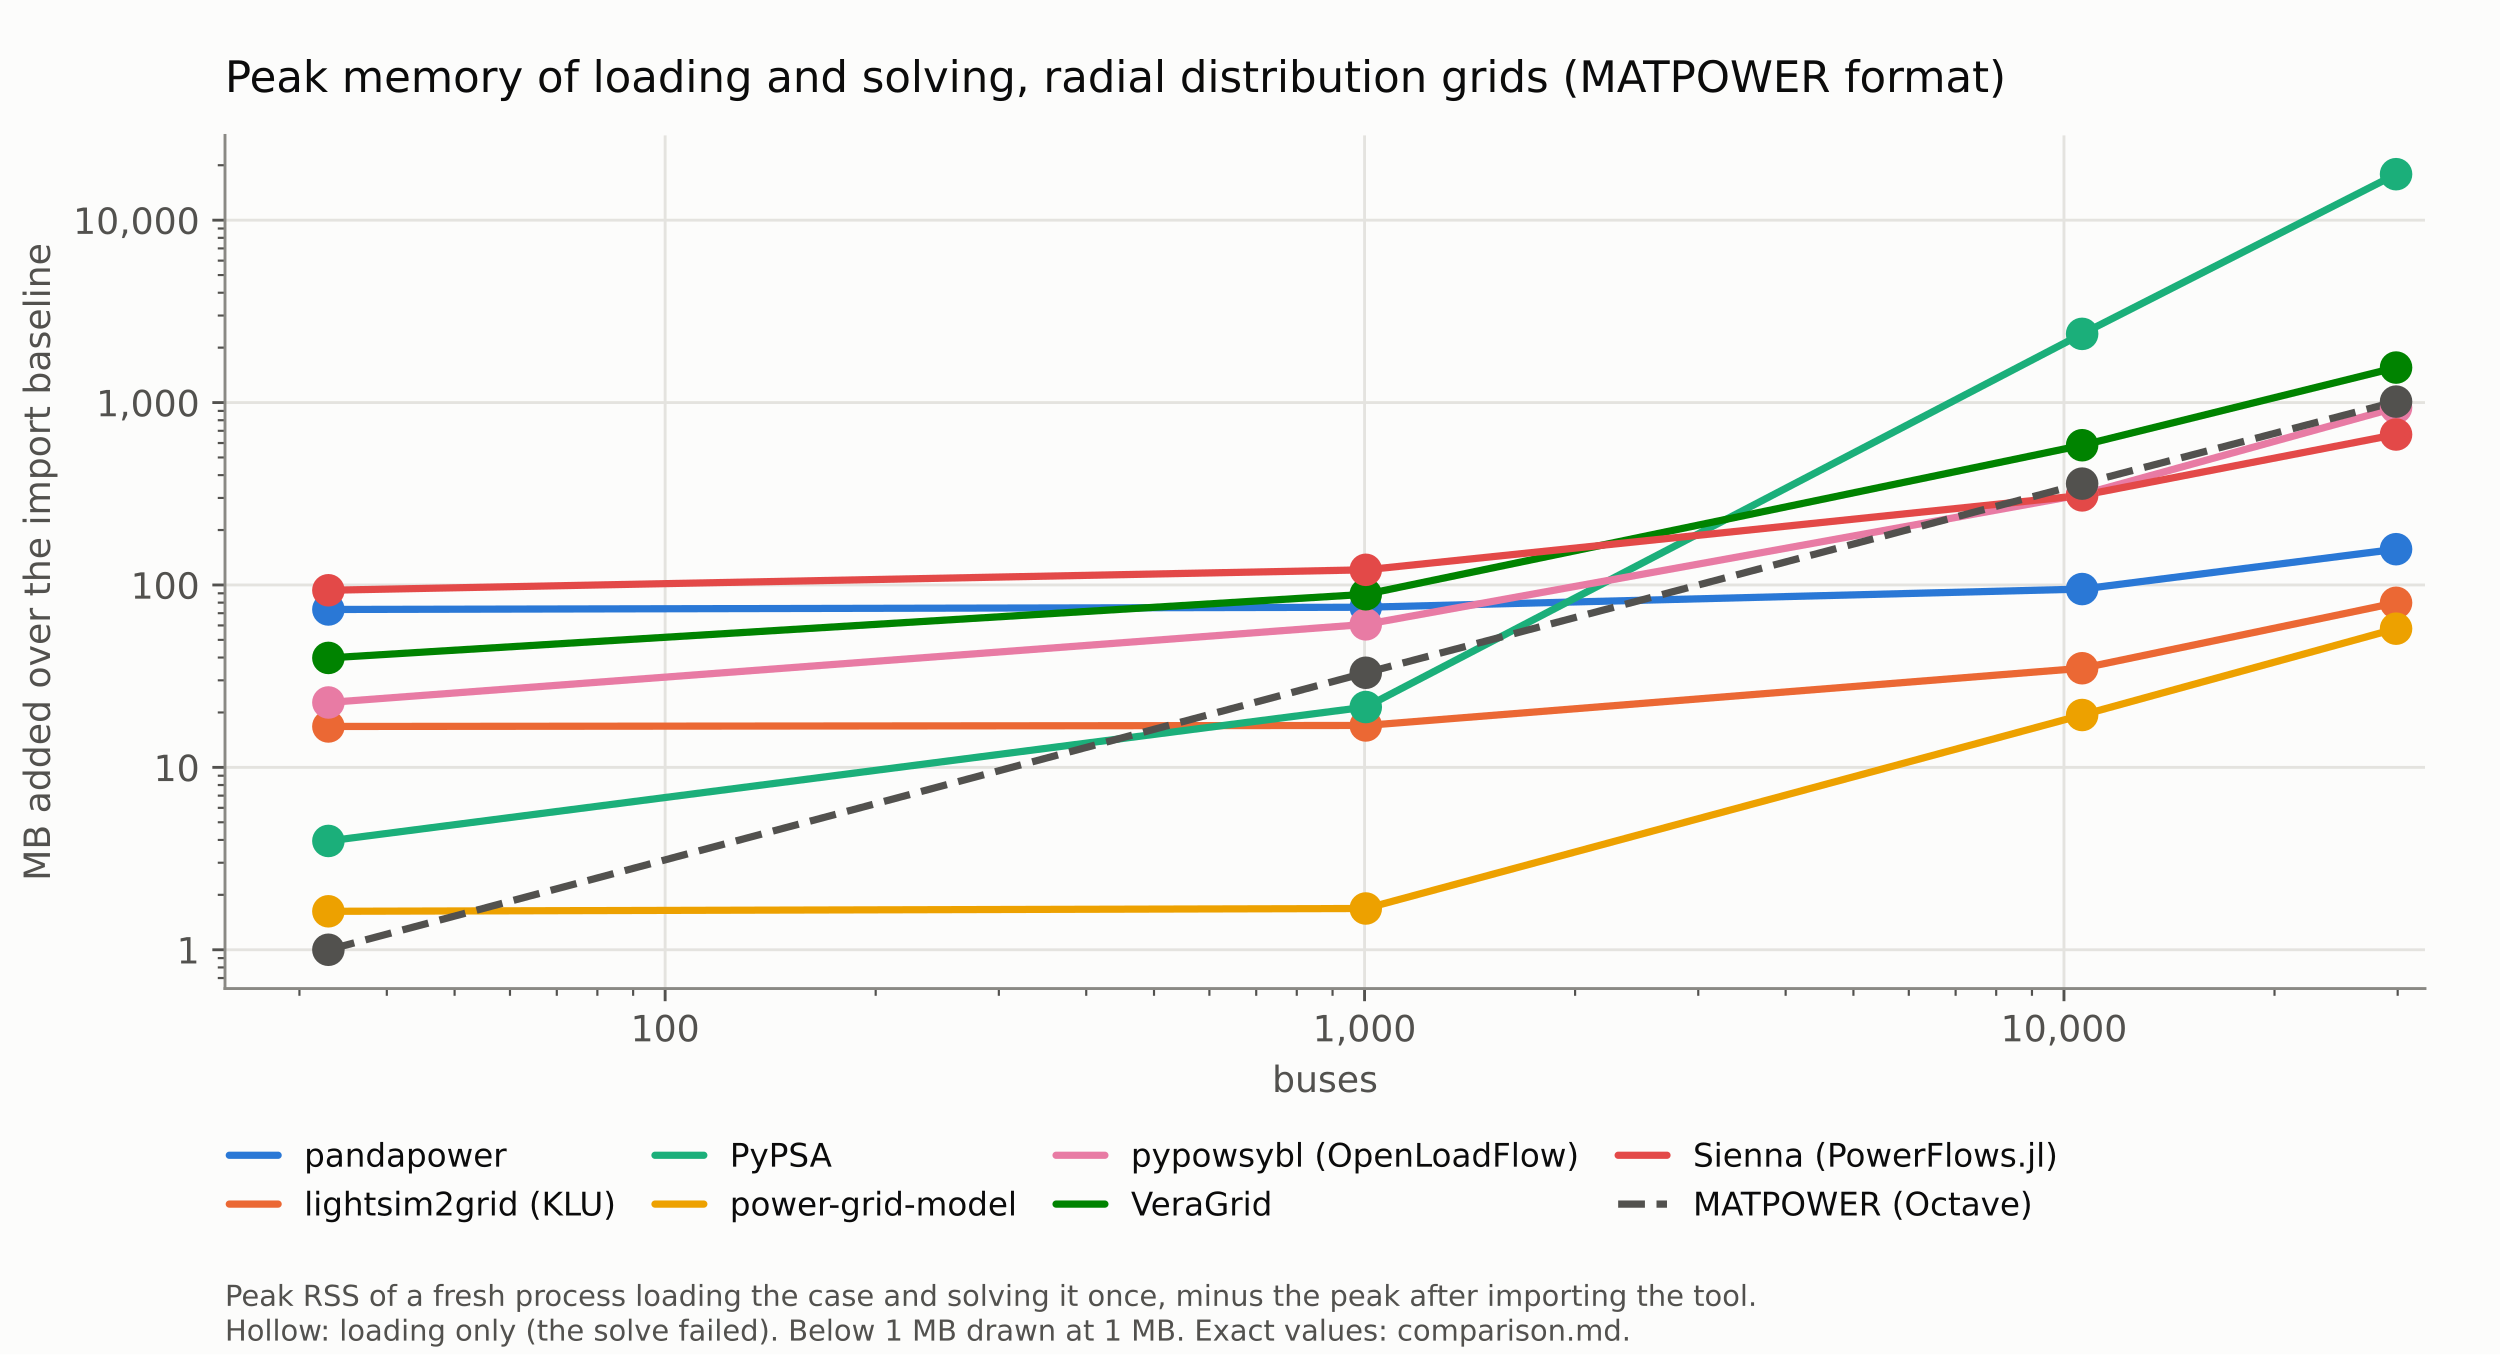
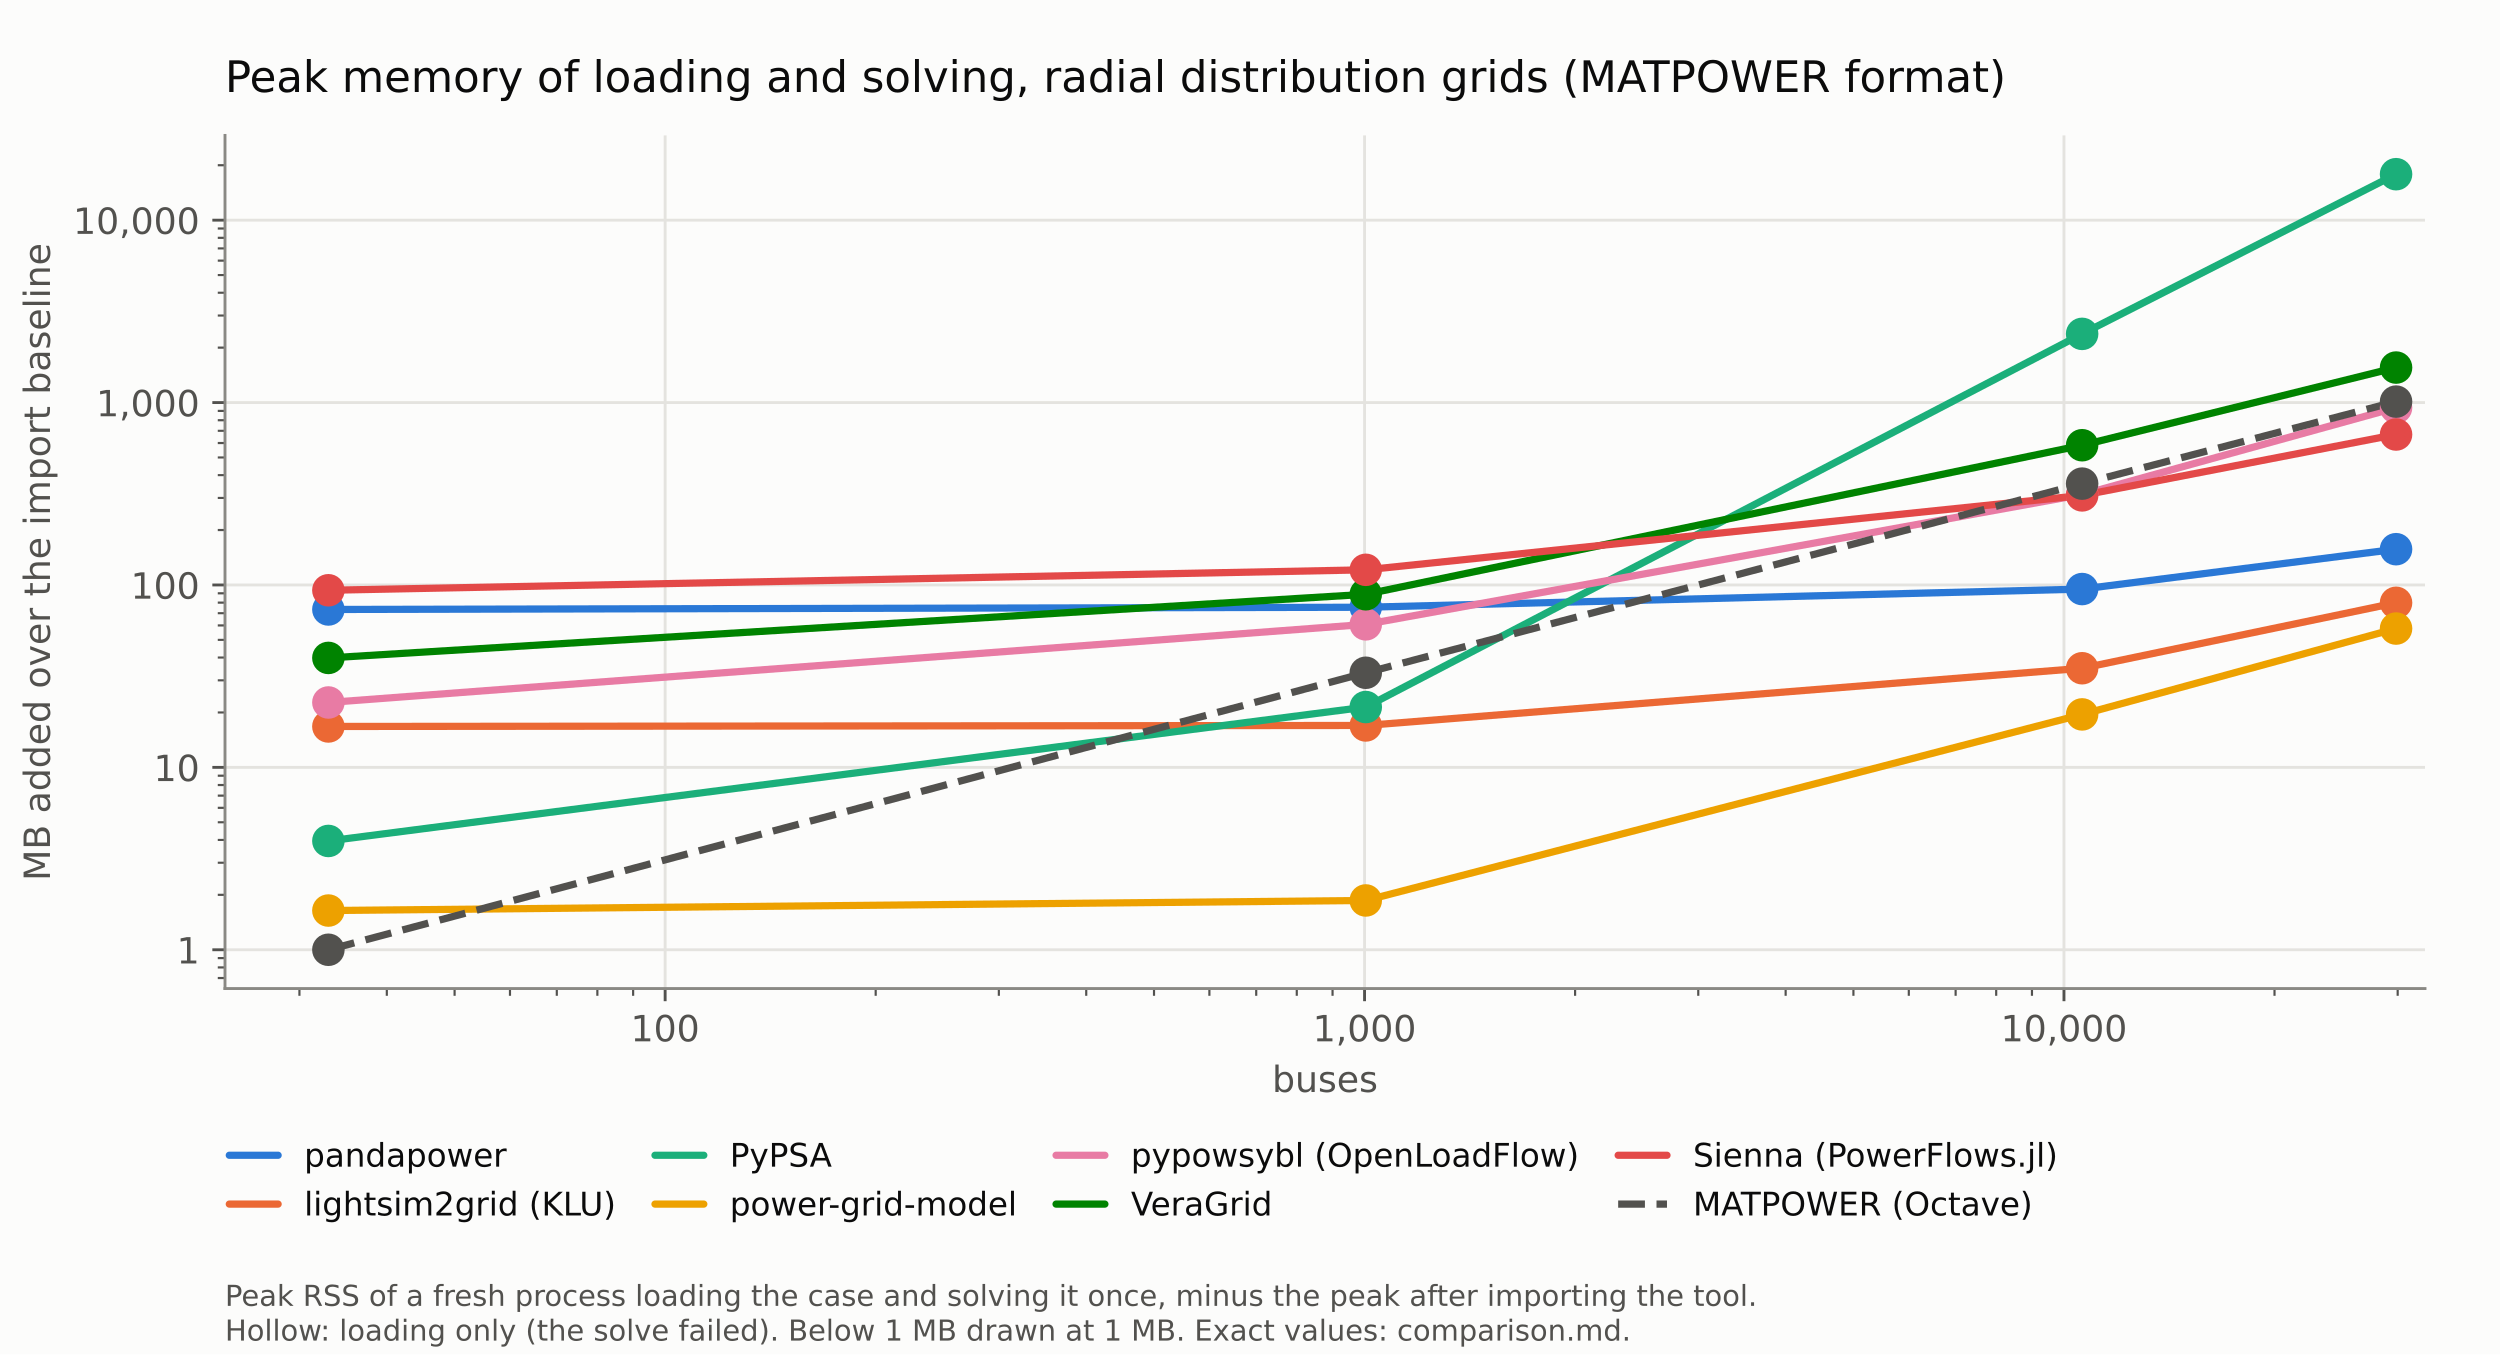
<svg xmlns="http://www.w3.org/2000/svg" xmlns:xlink="http://www.w3.org/1999/xlink" width="691.2pt" height="374.4pt" viewBox="0 0 691.2 374.4" version="1.1">
  <defs>
    <style type="text/css">*{stroke-linejoin: round; stroke-linecap: butt}</style>
  </defs>
  <g id="figure_1">
    <g id="patch_1">
      <path d="M 0 374.4  L 691.2 374.4  L 691.2 0  L 0 0  z " style="fill: #fcfcfb" />
    </g>
    <g id="axes_1">
      <g id="patch_2">
        <path d="M 62.208 273.312  L 670.464 273.312  L 670.464 37.44  L 62.208 37.44  z " style="fill: #fcfcfb" />
      </g>
      <g id="matplotlib.axis_1">
        <g id="xtick_1">
          <g id="line2d_1">
            <path d="M 183.898 273.312  L 183.898 37.44  " clip-path="url(#pc0a371b898)" style="fill: none; stroke: #e4e3df; stroke-width: 0.8; stroke-linecap: square" />
          </g>
          <g id="line2d_2">
            <defs>
              <path id="m20d59cd3c9" d="M 0 0  L 0 3.5  " style="stroke: #52514e; stroke-width: 0.8" />
            </defs>
            <g>
              <use xlink:href="#m20d59cd3c9" x="183.898" y="273.312" style="fill: #52514e; stroke: #52514e; stroke-width: 0.8" />
            </g>
          </g>
          <g id="text_1">
            <text style="font-size: 10px; font-family: 'DejaVu Sans', 'Bitstream Vera Sans', 'Computer Modern Sans Serif', 'Lucida Grande', 'Verdana', 'Geneva', 'Lucid', 'Arial', 'Helvetica', 'Avant Garde', sans-serif; text-anchor: middle; fill: #52514e" x="183.898" y="287.91" transform="rotate(-0 183.8982 287.9097)">100</text>
          </g>
        </g>
        <g id="xtick_2">
          <g id="line2d_3">
            <path d="M 377.272 273.312  L 377.272 37.44  " clip-path="url(#pc0a371b898)" style="fill: none; stroke: #e4e3df; stroke-width: 0.8; stroke-linecap: square" />
          </g>
          <g id="line2d_4">
            <g>
              <use xlink:href="#m20d59cd3c9" x="377.272" y="273.312" style="fill: #52514e; stroke: #52514e; stroke-width: 0.8" />
            </g>
          </g>
          <g id="text_2">
            <text style="font-size: 10px; font-family: 'DejaVu Sans', 'Bitstream Vera Sans', 'Computer Modern Sans Serif', 'Lucida Grande', 'Verdana', 'Geneva', 'Lucid', 'Arial', 'Helvetica', 'Avant Garde', sans-serif; text-anchor: middle; fill: #52514e" x="377.272" y="287.91" transform="rotate(-0 377.2721 287.9097)">1,000</text>
          </g>
        </g>
        <g id="xtick_3">
          <g id="line2d_5">
            <path d="M 570.646 273.312  L 570.646 37.44  " clip-path="url(#pc0a371b898)" style="fill: none; stroke: #e4e3df; stroke-width: 0.8; stroke-linecap: square" />
          </g>
          <g id="line2d_6">
            <g>
              <use xlink:href="#m20d59cd3c9" x="570.646" y="273.312" style="fill: #52514e; stroke: #52514e; stroke-width: 0.8" />
            </g>
          </g>
          <g id="text_3">
            <text style="font-size: 10px; font-family: 'DejaVu Sans', 'Bitstream Vera Sans', 'Computer Modern Sans Serif', 'Lucida Grande', 'Verdana', 'Geneva', 'Lucid', 'Arial', 'Helvetica', 'Avant Garde', sans-serif; text-anchor: middle; fill: #52514e" x="570.646" y="287.91" transform="rotate(-0 570.646 287.9097)">10,000</text>
          </g>
        </g>
        <g id="xtick_4">
          <g id="line2d_7">
            <defs>
              <path id="m6f22a44a9e" d="M 0 0  L 0 2  " style="stroke: #52514e; stroke-width: 0.6" />
            </defs>
            <g>
              <use xlink:href="#m6f22a44a9e" x="82.787" y="273.312" style="fill: #52514e; stroke: #52514e; stroke-width: 0.6" />
            </g>
          </g>
        </g>
        <g id="xtick_5">
          <g id="line2d_8">
            <g>
              <use xlink:href="#m6f22a44a9e" x="106.947" y="273.312" style="fill: #52514e; stroke: #52514e; stroke-width: 0.6" />
            </g>
          </g>
        </g>
        <g id="xtick_6">
          <g id="line2d_9">
            <g>
              <use xlink:href="#m6f22a44a9e" x="125.687" y="273.312" style="fill: #52514e; stroke: #52514e; stroke-width: 0.6" />
            </g>
          </g>
        </g>
        <g id="xtick_7">
          <g id="line2d_10">
            <g>
              <use xlink:href="#m6f22a44a9e" x="140.998" y="273.312" style="fill: #52514e; stroke: #52514e; stroke-width: 0.6" />
            </g>
          </g>
        </g>
        <g id="xtick_8">
          <g id="line2d_11">
            <g>
              <use xlink:href="#m6f22a44a9e" x="153.944" y="273.312" style="fill: #52514e; stroke: #52514e; stroke-width: 0.6" />
            </g>
          </g>
        </g>
        <g id="xtick_9">
          <g id="line2d_12">
            <g>
              <use xlink:href="#m6f22a44a9e" x="165.158" y="273.312" style="fill: #52514e; stroke: #52514e; stroke-width: 0.6" />
            </g>
          </g>
        </g>
        <g id="xtick_10">
          <g id="line2d_13">
            <g>
              <use xlink:href="#m6f22a44a9e" x="175.05" y="273.312" style="fill: #52514e; stroke: #52514e; stroke-width: 0.6" />
            </g>
          </g>
        </g>
        <g id="xtick_11">
          <g id="line2d_14">
            <g>
              <use xlink:href="#m6f22a44a9e" x="242.11" y="273.312" style="fill: #52514e; stroke: #52514e; stroke-width: 0.6" />
            </g>
          </g>
        </g>
        <g id="xtick_12">
          <g id="line2d_15">
            <g>
              <use xlink:href="#m6f22a44a9e" x="276.161" y="273.312" style="fill: #52514e; stroke: #52514e; stroke-width: 0.6" />
            </g>
          </g>
        </g>
        <g id="xtick_13">
          <g id="line2d_16">
            <g>
              <use xlink:href="#m6f22a44a9e" x="300.321" y="273.312" style="fill: #52514e; stroke: #52514e; stroke-width: 0.6" />
            </g>
          </g>
        </g>
        <g id="xtick_14">
          <g id="line2d_17">
            <g>
              <use xlink:href="#m6f22a44a9e" x="319.061" y="273.312" style="fill: #52514e; stroke: #52514e; stroke-width: 0.6" />
            </g>
          </g>
        </g>
        <g id="xtick_15">
          <g id="line2d_18">
            <g>
              <use xlink:href="#m6f22a44a9e" x="334.372" y="273.312" style="fill: #52514e; stroke: #52514e; stroke-width: 0.6" />
            </g>
          </g>
        </g>
        <g id="xtick_16">
          <g id="line2d_19">
            <g>
              <use xlink:href="#m6f22a44a9e" x="347.318" y="273.312" style="fill: #52514e; stroke: #52514e; stroke-width: 0.6" />
            </g>
          </g>
        </g>
        <g id="xtick_17">
          <g id="line2d_20">
            <g>
              <use xlink:href="#m6f22a44a9e" x="358.532" y="273.312" style="fill: #52514e; stroke: #52514e; stroke-width: 0.6" />
            </g>
          </g>
        </g>
        <g id="xtick_18">
          <g id="line2d_21">
            <g>
              <use xlink:href="#m6f22a44a9e" x="368.424" y="273.312" style="fill: #52514e; stroke: #52514e; stroke-width: 0.6" />
            </g>
          </g>
        </g>
        <g id="xtick_19">
          <g id="line2d_22">
            <g>
              <use xlink:href="#m6f22a44a9e" x="435.483" y="273.312" style="fill: #52514e; stroke: #52514e; stroke-width: 0.6" />
            </g>
          </g>
        </g>
        <g id="xtick_20">
          <g id="line2d_23">
            <g>
              <use xlink:href="#m6f22a44a9e" x="469.535" y="273.312" style="fill: #52514e; stroke: #52514e; stroke-width: 0.6" />
            </g>
          </g>
        </g>
        <g id="xtick_21">
          <g id="line2d_24">
            <g>
              <use xlink:href="#m6f22a44a9e" x="493.695" y="273.312" style="fill: #52514e; stroke: #52514e; stroke-width: 0.6" />
            </g>
          </g>
        </g>
        <g id="xtick_22">
          <g id="line2d_25">
            <g>
              <use xlink:href="#m6f22a44a9e" x="512.435" y="273.312" style="fill: #52514e; stroke: #52514e; stroke-width: 0.6" />
            </g>
          </g>
        </g>
        <g id="xtick_23">
          <g id="line2d_26">
            <g>
              <use xlink:href="#m6f22a44a9e" x="527.746" y="273.312" style="fill: #52514e; stroke: #52514e; stroke-width: 0.6" />
            </g>
          </g>
        </g>
        <g id="xtick_24">
          <g id="line2d_27">
            <g>
              <use xlink:href="#m6f22a44a9e" x="540.692" y="273.312" style="fill: #52514e; stroke: #52514e; stroke-width: 0.6" />
            </g>
          </g>
        </g>
        <g id="xtick_25">
          <g id="line2d_28">
            <g>
              <use xlink:href="#m6f22a44a9e" x="551.906" y="273.312" style="fill: #52514e; stroke: #52514e; stroke-width: 0.6" />
            </g>
          </g>
        </g>
        <g id="xtick_26">
          <g id="line2d_29">
            <g>
              <use xlink:href="#m6f22a44a9e" x="561.798" y="273.312" style="fill: #52514e; stroke: #52514e; stroke-width: 0.6" />
            </g>
          </g>
        </g>
        <g id="xtick_27">
          <g id="line2d_30">
            <g>
              <use xlink:href="#m6f22a44a9e" x="628.857" y="273.312" style="fill: #52514e; stroke: #52514e; stroke-width: 0.6" />
            </g>
          </g>
        </g>
        <g id="xtick_28">
          <g id="line2d_31">
            <g>
              <use xlink:href="#m6f22a44a9e" x="662.909" y="273.312" style="fill: #52514e; stroke: #52514e; stroke-width: 0.6" />
            </g>
          </g>
        </g>
        <g id="text_4">
          <text style="font-size: 10px; font-family: 'DejaVu Sans', 'Bitstream Vera Sans', 'Computer Modern Sans Serif', 'Lucida Grande', 'Verdana', 'Geneva', 'Lucid', 'Arial', 'Helvetica', 'Avant Garde', sans-serif; text-anchor: middle; fill: #52514e" x="366.336" y="301.91" transform="rotate(-0 366.336 301.9104)">buses</text>
        </g>
      </g>
      <g id="matplotlib.axis_2">
        <g id="ytick_1">
          <g id="line2d_32">
            <path d="M 62.208 262.591  L 670.464 262.591  " clip-path="url(#pc0a371b898)" style="fill: none; stroke: #e4e3df; stroke-width: 0.8; stroke-linecap: square" />
          </g>
          <g id="line2d_33">
            <defs>
              <path id="mfc723c383e" d="M 0 0  L -3.5 0  " style="stroke: #52514e; stroke-width: 0.8" />
            </defs>
            <g>
              <use xlink:href="#mfc723c383e" x="62.208" y="262.591" style="fill: #52514e; stroke: #52514e; stroke-width: 0.8" />
            </g>
          </g>
          <g id="text_5">
            <text style="font-size: 10px; font-family: 'DejaVu Sans', 'Bitstream Vera Sans', 'Computer Modern Sans Serif', 'Lucida Grande', 'Verdana', 'Geneva', 'Lucid', 'Arial', 'Helvetica', 'Avant Garde', sans-serif; text-anchor: end; fill: #52514e" x="55.208" y="266.389" transform="rotate(-0 55.208 266.3894)">1</text>
          </g>
        </g>
        <g id="ytick_2">
          <g id="line2d_34">
            <path d="M 62.208 212.16  L 670.464 212.16  " clip-path="url(#pc0a371b898)" style="fill: none; stroke: #e4e3df; stroke-width: 0.8; stroke-linecap: square" />
          </g>
          <g id="line2d_35">
            <g>
              <use xlink:href="#mfc723c383e" x="62.208" y="212.16" style="fill: #52514e; stroke: #52514e; stroke-width: 0.8" />
            </g>
          </g>
          <g id="text_6">
            <text style="font-size: 10px; font-family: 'DejaVu Sans', 'Bitstream Vera Sans', 'Computer Modern Sans Serif', 'Lucida Grande', 'Verdana', 'Geneva', 'Lucid', 'Arial', 'Helvetica', 'Avant Garde', sans-serif; text-anchor: end; fill: #52514e" x="55.208" y="215.959" transform="rotate(-0 55.208 215.9588)">10</text>
          </g>
        </g>
        <g id="ytick_3">
          <g id="line2d_36">
            <path d="M 62.208 161.729  L 670.464 161.729  " clip-path="url(#pc0a371b898)" style="fill: none; stroke: #e4e3df; stroke-width: 0.8; stroke-linecap: square" />
          </g>
          <g id="line2d_37">
            <g>
              <use xlink:href="#mfc723c383e" x="62.208" y="161.729" style="fill: #52514e; stroke: #52514e; stroke-width: 0.8" />
            </g>
          </g>
          <g id="text_7">
            <text style="font-size: 10px; font-family: 'DejaVu Sans', 'Bitstream Vera Sans', 'Computer Modern Sans Serif', 'Lucida Grande', 'Verdana', 'Geneva', 'Lucid', 'Arial', 'Helvetica', 'Avant Garde', sans-serif; text-anchor: end; fill: #52514e" x="55.208" y="165.528" transform="rotate(-0 55.208 165.5282)">100</text>
          </g>
        </g>
        <g id="ytick_4">
          <g id="line2d_38">
            <path d="M 62.208 111.299  L 670.464 111.299  " clip-path="url(#pc0a371b898)" style="fill: none; stroke: #e4e3df; stroke-width: 0.8; stroke-linecap: square" />
          </g>
          <g id="line2d_39">
            <g>
              <use xlink:href="#mfc723c383e" x="62.208" y="111.299" style="fill: #52514e; stroke: #52514e; stroke-width: 0.8" />
            </g>
          </g>
          <g id="text_8">
            <text style="font-size: 10px; font-family: 'DejaVu Sans', 'Bitstream Vera Sans', 'Computer Modern Sans Serif', 'Lucida Grande', 'Verdana', 'Geneva', 'Lucid', 'Arial', 'Helvetica', 'Avant Garde', sans-serif; text-anchor: end; fill: #52514e" x="55.208" y="115.098" transform="rotate(-0 55.208 115.0977)">1,000</text>
          </g>
        </g>
        <g id="ytick_5">
          <g id="line2d_40">
            <path d="M 62.208 60.868  L 670.464 60.868  " clip-path="url(#pc0a371b898)" style="fill: none; stroke: #e4e3df; stroke-width: 0.8; stroke-linecap: square" />
          </g>
          <g id="line2d_41">
            <g>
              <use xlink:href="#mfc723c383e" x="62.208" y="60.868" style="fill: #52514e; stroke: #52514e; stroke-width: 0.8" />
            </g>
          </g>
          <g id="text_9">
            <text style="font-size: 10px; font-family: 'DejaVu Sans', 'Bitstream Vera Sans', 'Computer Modern Sans Serif', 'Lucida Grande', 'Verdana', 'Geneva', 'Lucid', 'Arial', 'Helvetica', 'Avant Garde', sans-serif; text-anchor: end; fill: #52514e" x="55.208" y="64.667" transform="rotate(-0 55.208 64.66712)">10,000</text>
          </g>
        </g>
        <g id="ytick_6">
          <g id="line2d_42">
            <defs>
              <path id="m65e5005413" d="M 0 0  L -2 0  " style="stroke: #52514e; stroke-width: 0.6" />
            </defs>
            <g>
              <use xlink:href="#m65e5005413" x="62.208" y="270.402" style="fill: #52514e; stroke: #52514e; stroke-width: 0.6" />
            </g>
          </g>
        </g>
        <g id="ytick_7">
          <g id="line2d_43">
            <g>
              <use xlink:href="#m65e5005413" x="62.208" y="267.478" style="fill: #52514e; stroke: #52514e; stroke-width: 0.6" />
            </g>
          </g>
        </g>
        <g id="ytick_8">
          <g id="line2d_44">
            <g>
              <use xlink:href="#m65e5005413" x="62.208" y="264.898" style="fill: #52514e; stroke: #52514e; stroke-width: 0.6" />
            </g>
          </g>
        </g>
        <g id="ytick_9">
          <g id="line2d_45">
            <g>
              <use xlink:href="#m65e5005413" x="62.208" y="247.409" style="fill: #52514e; stroke: #52514e; stroke-width: 0.6" />
            </g>
          </g>
        </g>
        <g id="ytick_10">
          <g id="line2d_46">
            <g>
              <use xlink:href="#m65e5005413" x="62.208" y="238.529" style="fill: #52514e; stroke: #52514e; stroke-width: 0.6" />
            </g>
          </g>
        </g>
        <g id="ytick_11">
          <g id="line2d_47">
            <g>
              <use xlink:href="#m65e5005413" x="62.208" y="232.228" style="fill: #52514e; stroke: #52514e; stroke-width: 0.6" />
            </g>
          </g>
        </g>
        <g id="ytick_12">
          <g id="line2d_48">
            <g>
              <use xlink:href="#m65e5005413" x="62.208" y="227.341" style="fill: #52514e; stroke: #52514e; stroke-width: 0.6" />
            </g>
          </g>
        </g>
        <g id="ytick_13">
          <g id="line2d_49">
            <g>
              <use xlink:href="#m65e5005413" x="62.208" y="223.348" style="fill: #52514e; stroke: #52514e; stroke-width: 0.6" />
            </g>
          </g>
        </g>
        <g id="ytick_14">
          <g id="line2d_50">
            <g>
              <use xlink:href="#m65e5005413" x="62.208" y="219.972" style="fill: #52514e; stroke: #52514e; stroke-width: 0.6" />
            </g>
          </g>
        </g>
        <g id="ytick_15">
          <g id="line2d_51">
            <g>
              <use xlink:href="#m65e5005413" x="62.208" y="217.047" style="fill: #52514e; stroke: #52514e; stroke-width: 0.6" />
            </g>
          </g>
        </g>
        <g id="ytick_16">
          <g id="line2d_52">
            <g>
              <use xlink:href="#m65e5005413" x="62.208" y="214.468" style="fill: #52514e; stroke: #52514e; stroke-width: 0.6" />
            </g>
          </g>
        </g>
        <g id="ytick_17">
          <g id="line2d_53">
            <g>
              <use xlink:href="#m65e5005413" x="62.208" y="196.979" style="fill: #52514e; stroke: #52514e; stroke-width: 0.6" />
            </g>
          </g>
        </g>
        <g id="ytick_18">
          <g id="line2d_54">
            <g>
              <use xlink:href="#m65e5005413" x="62.208" y="188.098" style="fill: #52514e; stroke: #52514e; stroke-width: 0.6" />
            </g>
          </g>
        </g>
        <g id="ytick_19">
          <g id="line2d_55">
            <g>
              <use xlink:href="#m65e5005413" x="62.208" y="181.798" style="fill: #52514e; stroke: #52514e; stroke-width: 0.6" />
            </g>
          </g>
        </g>
        <g id="ytick_20">
          <g id="line2d_56">
            <g>
              <use xlink:href="#m65e5005413" x="62.208" y="176.911" style="fill: #52514e; stroke: #52514e; stroke-width: 0.6" />
            </g>
          </g>
        </g>
        <g id="ytick_21">
          <g id="line2d_57">
            <g>
              <use xlink:href="#m65e5005413" x="62.208" y="172.917" style="fill: #52514e; stroke: #52514e; stroke-width: 0.6" />
            </g>
          </g>
        </g>
        <g id="ytick_22">
          <g id="line2d_58">
            <g>
              <use xlink:href="#m65e5005413" x="62.208" y="169.541" style="fill: #52514e; stroke: #52514e; stroke-width: 0.6" />
            </g>
          </g>
        </g>
        <g id="ytick_23">
          <g id="line2d_59">
            <g>
              <use xlink:href="#m65e5005413" x="62.208" y="166.617" style="fill: #52514e; stroke: #52514e; stroke-width: 0.6" />
            </g>
          </g>
        </g>
        <g id="ytick_24">
          <g id="line2d_60">
            <g>
              <use xlink:href="#m65e5005413" x="62.208" y="164.037" style="fill: #52514e; stroke: #52514e; stroke-width: 0.6" />
            </g>
          </g>
        </g>
        <g id="ytick_25">
          <g id="line2d_61">
            <g>
              <use xlink:href="#m65e5005413" x="62.208" y="146.548" style="fill: #52514e; stroke: #52514e; stroke-width: 0.6" />
            </g>
          </g>
        </g>
        <g id="ytick_26">
          <g id="line2d_62">
            <g>
              <use xlink:href="#m65e5005413" x="62.208" y="137.668" style="fill: #52514e; stroke: #52514e; stroke-width: 0.6" />
            </g>
          </g>
        </g>
        <g id="ytick_27">
          <g id="line2d_63">
            <g>
              <use xlink:href="#m65e5005413" x="62.208" y="131.367" style="fill: #52514e; stroke: #52514e; stroke-width: 0.6" />
            </g>
          </g>
        </g>
        <g id="ytick_28">
          <g id="line2d_64">
            <g>
              <use xlink:href="#m65e5005413" x="62.208" y="126.48" style="fill: #52514e; stroke: #52514e; stroke-width: 0.6" />
            </g>
          </g>
        </g>
        <g id="ytick_29">
          <g id="line2d_65">
            <g>
              <use xlink:href="#m65e5005413" x="62.208" y="122.487" style="fill: #52514e; stroke: #52514e; stroke-width: 0.6" />
            </g>
          </g>
        </g>
        <g id="ytick_30">
          <g id="line2d_66">
            <g>
              <use xlink:href="#m65e5005413" x="62.208" y="119.111" style="fill: #52514e; stroke: #52514e; stroke-width: 0.6" />
            </g>
          </g>
        </g>
        <g id="ytick_31">
          <g id="line2d_67">
            <g>
              <use xlink:href="#m65e5005413" x="62.208" y="116.186" style="fill: #52514e; stroke: #52514e; stroke-width: 0.6" />
            </g>
          </g>
        </g>
        <g id="ytick_32">
          <g id="line2d_68">
            <g>
              <use xlink:href="#m65e5005413" x="62.208" y="113.606" style="fill: #52514e; stroke: #52514e; stroke-width: 0.6" />
            </g>
          </g>
        </g>
        <g id="ytick_33">
          <g id="line2d_69">
            <g>
              <use xlink:href="#m65e5005413" x="62.208" y="96.118" style="fill: #52514e; stroke: #52514e; stroke-width: 0.6" />
            </g>
          </g>
        </g>
        <g id="ytick_34">
          <g id="line2d_70">
            <g>
              <use xlink:href="#m65e5005413" x="62.208" y="87.237" style="fill: #52514e; stroke: #52514e; stroke-width: 0.6" />
            </g>
          </g>
        </g>
        <g id="ytick_35">
          <g id="line2d_71">
            <g>
              <use xlink:href="#m65e5005413" x="62.208" y="80.937" style="fill: #52514e; stroke: #52514e; stroke-width: 0.6" />
            </g>
          </g>
        </g>
        <g id="ytick_36">
          <g id="line2d_72">
            <g>
              <use xlink:href="#m65e5005413" x="62.208" y="76.049" style="fill: #52514e; stroke: #52514e; stroke-width: 0.6" />
            </g>
          </g>
        </g>
        <g id="ytick_37">
          <g id="line2d_73">
            <g>
              <use xlink:href="#m65e5005413" x="62.208" y="72.056" style="fill: #52514e; stroke: #52514e; stroke-width: 0.6" />
            </g>
          </g>
        </g>
        <g id="ytick_38">
          <g id="line2d_74">
            <g>
              <use xlink:href="#m65e5005413" x="62.208" y="68.68" style="fill: #52514e; stroke: #52514e; stroke-width: 0.6" />
            </g>
          </g>
        </g>
        <g id="ytick_39">
          <g id="line2d_75">
            <g>
              <use xlink:href="#m65e5005413" x="62.208" y="65.756" style="fill: #52514e; stroke: #52514e; stroke-width: 0.6" />
            </g>
          </g>
        </g>
        <g id="ytick_40">
          <g id="line2d_76">
            <g>
              <use xlink:href="#m65e5005413" x="62.208" y="63.176" style="fill: #52514e; stroke: #52514e; stroke-width: 0.6" />
            </g>
          </g>
        </g>
        <g id="ytick_41">
          <g id="line2d_77">
            <g>
              <use xlink:href="#m65e5005413" x="62.208" y="45.687" style="fill: #52514e; stroke: #52514e; stroke-width: 0.6" />
            </g>
          </g>
        </g>
        <g id="text_10">
          <text style="font-size: 10px; font-family: 'DejaVu Sans', 'Bitstream Vera Sans', 'Computer Modern Sans Serif', 'Lucida Grande', 'Verdana', 'Geneva', 'Lucid', 'Arial', 'Helvetica', 'Avant Garde', sans-serif; text-anchor: middle; fill: #52514e" x="13.815" y="155.376" transform="rotate(-90 13.81503 155.376)">MB added over the import baseline</text>
        </g>
      </g>
      <g id="line2d_78">
        <path d="M 90.791 168.508  L 377.607 167.891  L 575.666 162.862  L 662.46 151.841  " clip-path="url(#pc0a371b898)" style="fill: none; stroke: #2a78d6; stroke-width: 2; stroke-linecap: round" />
      </g>
      <g id="line2d_79">
        <path d="M 90.791 200.853  L 377.607 200.574  L 575.666 184.754  L 662.46 166.664  " clip-path="url(#pc0a371b898)" style="fill: none; stroke: #eb6834; stroke-width: 2; stroke-linecap: round" />
      </g>
      <g id="line2d_80">
        <path d="M 90.791 232.508  L 377.607 195.483  L 575.666 92.309  L 662.46 48.161  " clip-path="url(#pc0a371b898)" style="fill: none; stroke: #1baf7a; stroke-width: 2; stroke-linecap: round" />
      </g>
      <g id="line2d_81">
-         <path d="M 90.791 251.957  L 377.607 251.181  L 575.666 197.687  L 662.46 173.815  " clip-path="url(#pc0a371b898)" style="fill: none; stroke: #eda100; stroke-width: 2; stroke-linecap: round" />
+         <path d="M 90.791 251.748  L 377.607 248.96  L 575.666 197.52  L 662.46 173.783  " clip-path="url(#pc0a371b898)" style="fill: none; stroke: #eda100; stroke-width: 2; stroke-linecap: round" />
      </g>
      <g id="line2d_82">
        <path d="M 90.791 194.221  L 377.607 172.62  L 575.666 136.721  L 662.46 112.712  " clip-path="url(#pc0a371b898)" style="fill: none; stroke: #e87ba4; stroke-width: 2; stroke-linecap: round" />
      </g>
      <g id="line2d_83">
        <path d="M 90.791 181.901  L 377.607 164.305  L 575.666 123.098  L 662.46 101.625  " clip-path="url(#pc0a371b898)" style="fill: none; stroke: #008300; stroke-width: 2; stroke-linecap: round" />
      </g>
      <g id="line2d_84">
        <path d="M 90.791 163.199  L 377.607 157.543  L 575.666 136.967  L 662.46 120.132  " clip-path="url(#pc0a371b898)" style="fill: none; stroke: #e34948; stroke-width: 2; stroke-linecap: round" />
      </g>
      <g id="line2d_85">
        <path d="M 90.791 262.591  L 377.607 186.006  L 575.666 133.713  L 662.46 111.036  " clip-path="url(#pc0a371b898)" style="fill: none; stroke-dasharray: 7.4,3.2; stroke-dashoffset: 0; stroke: #52514e; stroke-width: 2" />
      </g>
      <g id="patch_3">
        <path d="M 62.208 273.312  L 62.208 37.44  " style="fill: none; stroke: #8a8984; stroke-width: 0.8; stroke-linejoin: miter; stroke-linecap: square" />
      </g>
      <g id="patch_4">
        <path d="M 62.208 273.312  L 670.464 273.312  " style="fill: none; stroke: #8a8984; stroke-width: 0.8; stroke-linejoin: miter; stroke-linecap: square" />
      </g>
      <g id="line2d_86">
        <defs>
          <path id="mda2b04d49a" d="M 0 3.5  C 0.928 3.5 1.819 3.131 2.475 2.475  C 3.131 1.819 3.5 0.928 3.5 0  C 3.5 -0.928 3.131 -1.819 2.475 -2.475  C 1.819 -3.131 0.928 -3.5 0 -3.5  C -0.928 -3.5 -1.819 -3.131 -2.475 -2.475  C -3.131 -1.819 -3.5 -0.928 -3.5 0  C -3.5 0.928 -3.131 1.819 -2.475 2.475  C -1.819 3.131 -0.928 3.5 0 3.5  z " style="stroke: #2a78d6; stroke-width: 2" />
        </defs>
        <g clip-path="url(#pc0a371b898)">
          <use xlink:href="#mda2b04d49a" x="90.791" y="168.508" style="fill: #2a78d6; stroke: #2a78d6; stroke-width: 2" />
        </g>
      </g>
      <g id="line2d_87">
        <g clip-path="url(#pc0a371b898)">
          <use xlink:href="#mda2b04d49a" x="377.607" y="167.891" style="fill: #2a78d6; stroke: #2a78d6; stroke-width: 2" />
        </g>
      </g>
      <g id="line2d_88">
        <g clip-path="url(#pc0a371b898)">
          <use xlink:href="#mda2b04d49a" x="575.666" y="162.862" style="fill: #2a78d6; stroke: #2a78d6; stroke-width: 2" />
        </g>
      </g>
      <g id="line2d_89">
        <g clip-path="url(#pc0a371b898)">
          <use xlink:href="#mda2b04d49a" x="662.46" y="151.841" style="fill: #2a78d6; stroke: #2a78d6; stroke-width: 2" />
        </g>
      </g>
      <g id="line2d_90">
        <defs>
          <path id="ma2a4504691" d="M 0 3.5  C 0.928 3.5 1.819 3.131 2.475 2.475  C 3.131 1.819 3.5 0.928 3.5 0  C 3.5 -0.928 3.131 -1.819 2.475 -2.475  C 1.819 -3.131 0.928 -3.5 0 -3.5  C -0.928 -3.5 -1.819 -3.131 -2.475 -2.475  C -3.131 -1.819 -3.5 -0.928 -3.5 0  C -3.5 0.928 -3.131 1.819 -2.475 2.475  C -1.819 3.131 -0.928 3.5 0 3.5  z " style="stroke: #eb6834; stroke-width: 2" />
        </defs>
        <g clip-path="url(#pc0a371b898)">
          <use xlink:href="#ma2a4504691" x="90.791" y="200.853" style="fill: #eb6834; stroke: #eb6834; stroke-width: 2" />
        </g>
      </g>
      <g id="line2d_91">
        <g clip-path="url(#pc0a371b898)">
          <use xlink:href="#ma2a4504691" x="377.607" y="200.574" style="fill: #eb6834; stroke: #eb6834; stroke-width: 2" />
        </g>
      </g>
      <g id="line2d_92">
        <g clip-path="url(#pc0a371b898)">
          <use xlink:href="#ma2a4504691" x="575.666" y="184.754" style="fill: #eb6834; stroke: #eb6834; stroke-width: 2" />
        </g>
      </g>
      <g id="line2d_93">
        <g clip-path="url(#pc0a371b898)">
          <use xlink:href="#ma2a4504691" x="662.46" y="166.664" style="fill: #eb6834; stroke: #eb6834; stroke-width: 2" />
        </g>
      </g>
      <g id="line2d_94">
        <defs>
          <path id="me11fbd6cf9" d="M 0 3.5  C 0.928 3.5 1.819 3.131 2.475 2.475  C 3.131 1.819 3.5 0.928 3.5 0  C 3.5 -0.928 3.131 -1.819 2.475 -2.475  C 1.819 -3.131 0.928 -3.5 0 -3.5  C -0.928 -3.5 -1.819 -3.131 -2.475 -2.475  C -3.131 -1.819 -3.5 -0.928 -3.5 0  C -3.5 0.928 -3.131 1.819 -2.475 2.475  C -1.819 3.131 -0.928 3.5 0 3.5  z " style="stroke: #1baf7a; stroke-width: 2" />
        </defs>
        <g clip-path="url(#pc0a371b898)">
          <use xlink:href="#me11fbd6cf9" x="90.791" y="232.508" style="fill: #1baf7a; stroke: #1baf7a; stroke-width: 2" />
        </g>
      </g>
      <g id="line2d_95">
        <g clip-path="url(#pc0a371b898)">
          <use xlink:href="#me11fbd6cf9" x="377.607" y="195.483" style="fill: #1baf7a; stroke: #1baf7a; stroke-width: 2" />
        </g>
      </g>
      <g id="line2d_96">
        <g clip-path="url(#pc0a371b898)">
          <use xlink:href="#me11fbd6cf9" x="575.666" y="92.309" style="fill: #1baf7a; stroke: #1baf7a; stroke-width: 2" />
        </g>
      </g>
      <g id="line2d_97">
        <g clip-path="url(#pc0a371b898)">
          <use xlink:href="#me11fbd6cf9" x="662.46" y="48.161" style="fill: #1baf7a; stroke: #1baf7a; stroke-width: 2" />
        </g>
      </g>
      <g id="line2d_98">
        <defs>
          <path id="m27cba2253d" d="M 0 3.5  C 0.928 3.5 1.819 3.131 2.475 2.475  C 3.131 1.819 3.5 0.928 3.5 0  C 3.5 -0.928 3.131 -1.819 2.475 -2.475  C 1.819 -3.131 0.928 -3.5 0 -3.5  C -0.928 -3.5 -1.819 -3.131 -2.475 -2.475  C -3.131 -1.819 -3.5 -0.928 -3.5 0  C -3.5 0.928 -3.131 1.819 -2.475 2.475  C -1.819 3.131 -0.928 3.5 0 3.5  z " style="stroke: #eda100; stroke-width: 2" />
        </defs>
        <g clip-path="url(#pc0a371b898)">
-           <use xlink:href="#m27cba2253d" x="90.791" y="251.957" style="fill: #eda100; stroke: #eda100; stroke-width: 2" />
+           <use xlink:href="#m27cba2253d" x="90.791" y="251.748" style="fill: #eda100; stroke: #eda100; stroke-width: 2" />
        </g>
      </g>
      <g id="line2d_99">
        <g clip-path="url(#pc0a371b898)">
-           <use xlink:href="#m27cba2253d" x="377.607" y="251.181" style="fill: #eda100; stroke: #eda100; stroke-width: 2" />
+           <use xlink:href="#m27cba2253d" x="377.607" y="248.96" style="fill: #eda100; stroke: #eda100; stroke-width: 2" />
        </g>
      </g>
      <g id="line2d_100">
        <g clip-path="url(#pc0a371b898)">
-           <use xlink:href="#m27cba2253d" x="575.666" y="197.687" style="fill: #eda100; stroke: #eda100; stroke-width: 2" />
+           <use xlink:href="#m27cba2253d" x="575.666" y="197.52" style="fill: #eda100; stroke: #eda100; stroke-width: 2" />
        </g>
      </g>
      <g id="line2d_101">
        <g clip-path="url(#pc0a371b898)">
-           <use xlink:href="#m27cba2253d" x="662.46" y="173.815" style="fill: #eda100; stroke: #eda100; stroke-width: 2" />
+           <use xlink:href="#m27cba2253d" x="662.46" y="173.783" style="fill: #eda100; stroke: #eda100; stroke-width: 2" />
        </g>
      </g>
      <g id="line2d_102">
        <defs>
          <path id="mb1a70c6c89" d="M 0 3.5  C 0.928 3.5 1.819 3.131 2.475 2.475  C 3.131 1.819 3.5 0.928 3.5 0  C 3.5 -0.928 3.131 -1.819 2.475 -2.475  C 1.819 -3.131 0.928 -3.5 0 -3.5  C -0.928 -3.5 -1.819 -3.131 -2.475 -2.475  C -3.131 -1.819 -3.5 -0.928 -3.5 0  C -3.5 0.928 -3.131 1.819 -2.475 2.475  C -1.819 3.131 -0.928 3.5 0 3.5  z " style="stroke: #e87ba4; stroke-width: 2" />
        </defs>
        <g clip-path="url(#pc0a371b898)">
          <use xlink:href="#mb1a70c6c89" x="90.791" y="194.221" style="fill: #e87ba4; stroke: #e87ba4; stroke-width: 2" />
        </g>
      </g>
      <g id="line2d_103">
        <g clip-path="url(#pc0a371b898)">
          <use xlink:href="#mb1a70c6c89" x="377.607" y="172.62" style="fill: #e87ba4; stroke: #e87ba4; stroke-width: 2" />
        </g>
      </g>
      <g id="line2d_104">
        <g clip-path="url(#pc0a371b898)">
          <use xlink:href="#mb1a70c6c89" x="575.666" y="136.721" style="fill: #e87ba4; stroke: #e87ba4; stroke-width: 2" />
        </g>
      </g>
      <g id="line2d_105">
        <g clip-path="url(#pc0a371b898)">
          <use xlink:href="#mb1a70c6c89" x="662.46" y="112.712" style="fill: #e87ba4; stroke: #e87ba4; stroke-width: 2" />
        </g>
      </g>
      <g id="line2d_106">
        <defs>
          <path id="m8a57e56164" d="M 0 3.5  C 0.928 3.5 1.819 3.131 2.475 2.475  C 3.131 1.819 3.5 0.928 3.5 0  C 3.5 -0.928 3.131 -1.819 2.475 -2.475  C 1.819 -3.131 0.928 -3.5 0 -3.5  C -0.928 -3.5 -1.819 -3.131 -2.475 -2.475  C -3.131 -1.819 -3.5 -0.928 -3.5 0  C -3.5 0.928 -3.131 1.819 -2.475 2.475  C -1.819 3.131 -0.928 3.5 0 3.5  z " style="stroke: #008300; stroke-width: 2" />
        </defs>
        <g clip-path="url(#pc0a371b898)">
          <use xlink:href="#m8a57e56164" x="90.791" y="181.901" style="fill: #008300; stroke: #008300; stroke-width: 2" />
        </g>
      </g>
      <g id="line2d_107">
        <g clip-path="url(#pc0a371b898)">
          <use xlink:href="#m8a57e56164" x="377.607" y="164.305" style="fill: #008300; stroke: #008300; stroke-width: 2" />
        </g>
      </g>
      <g id="line2d_108">
        <g clip-path="url(#pc0a371b898)">
          <use xlink:href="#m8a57e56164" x="575.666" y="123.098" style="fill: #008300; stroke: #008300; stroke-width: 2" />
        </g>
      </g>
      <g id="line2d_109">
        <g clip-path="url(#pc0a371b898)">
          <use xlink:href="#m8a57e56164" x="662.46" y="101.625" style="fill: #008300; stroke: #008300; stroke-width: 2" />
        </g>
      </g>
      <g id="line2d_110">
        <defs>
          <path id="meaa09000cd" d="M 0 3.5  C 0.928 3.5 1.819 3.131 2.475 2.475  C 3.131 1.819 3.5 0.928 3.5 0  C 3.5 -0.928 3.131 -1.819 2.475 -2.475  C 1.819 -3.131 0.928 -3.5 0 -3.5  C -0.928 -3.5 -1.819 -3.131 -2.475 -2.475  C -3.131 -1.819 -3.5 -0.928 -3.5 0  C -3.5 0.928 -3.131 1.819 -2.475 2.475  C -1.819 3.131 -0.928 3.5 0 3.5  z " style="stroke: #e34948; stroke-width: 2" />
        </defs>
        <g clip-path="url(#pc0a371b898)">
          <use xlink:href="#meaa09000cd" x="90.791" y="163.199" style="fill: #e34948; stroke: #e34948; stroke-width: 2" />
        </g>
      </g>
      <g id="line2d_111">
        <g clip-path="url(#pc0a371b898)">
          <use xlink:href="#meaa09000cd" x="377.607" y="157.543" style="fill: #e34948; stroke: #e34948; stroke-width: 2" />
        </g>
      </g>
      <g id="line2d_112">
        <g clip-path="url(#pc0a371b898)">
          <use xlink:href="#meaa09000cd" x="575.666" y="136.967" style="fill: #e34948; stroke: #e34948; stroke-width: 2" />
        </g>
      </g>
      <g id="line2d_113">
        <g clip-path="url(#pc0a371b898)">
          <use xlink:href="#meaa09000cd" x="662.46" y="120.132" style="fill: #e34948; stroke: #e34948; stroke-width: 2" />
        </g>
      </g>
      <g id="line2d_114">
        <defs>
          <path id="m62a905907b" d="M 0 3.5  C 0.928 3.5 1.819 3.131 2.475 2.475  C 3.131 1.819 3.5 0.928 3.5 0  C 3.5 -0.928 3.131 -1.819 2.475 -2.475  C 1.819 -3.131 0.928 -3.5 0 -3.5  C -0.928 -3.5 -1.819 -3.131 -2.475 -2.475  C -3.131 -1.819 -3.5 -0.928 -3.5 0  C -3.5 0.928 -3.131 1.819 -2.475 2.475  C -1.819 3.131 -0.928 3.5 0 3.5  z " style="stroke: #52514e; stroke-width: 2" />
        </defs>
        <g clip-path="url(#pc0a371b898)">
          <use xlink:href="#m62a905907b" x="90.791" y="262.591" style="fill: #52514e; stroke: #52514e; stroke-width: 2" />
        </g>
      </g>
      <g id="line2d_115">
        <g clip-path="url(#pc0a371b898)">
          <use xlink:href="#m62a905907b" x="377.607" y="186.006" style="fill: #52514e; stroke: #52514e; stroke-width: 2" />
        </g>
      </g>
      <g id="line2d_116">
        <g clip-path="url(#pc0a371b898)">
          <use xlink:href="#m62a905907b" x="575.666" y="133.713" style="fill: #52514e; stroke: #52514e; stroke-width: 2" />
        </g>
      </g>
      <g id="line2d_117">
        <g clip-path="url(#pc0a371b898)">
          <use xlink:href="#m62a905907b" x="662.46" y="111.036" style="fill: #52514e; stroke: #52514e; stroke-width: 2" />
        </g>
      </g>
      <g id="text_11">
        <text style="font-size: 12px; font-family: 'DejaVu Sans', 'Bitstream Vera Sans', 'Computer Modern Sans Serif', 'Lucida Grande', 'Verdana', 'Geneva', 'Lucid', 'Arial', 'Helvetica', 'Avant Garde', sans-serif; text-anchor: start; fill: #0b0b0b" x="62.208" y="25.44" transform="rotate(-0 62.208 25.44)">Peak memory of loading and solving, radial distribution grids (MATPOWER format)</text>
      </g>
    </g>
    <g id="text_12">
      <text style="font-size: 8px; font-family: 'DejaVu Sans', 'Bitstream Vera Sans', 'Computer Modern Sans Serif', 'Lucida Grande', 'Verdana', 'Geneva', 'Lucid', 'Arial', 'Helvetica', 'Avant Garde', sans-serif; fill: #52514e" transform="translate(62.208 361.0538)">Peak RSS of a fresh process loading the case and solving it once, minus the peak after importing the tool.</text>
      <text style="font-size: 8px; font-family: 'DejaVu Sans', 'Bitstream Vera Sans', 'Computer Modern Sans Serif', 'Lucida Grande', 'Verdana', 'Geneva', 'Lucid', 'Arial', 'Helvetica', 'Avant Garde', sans-serif; fill: #52514e" transform="translate(62.208 370.656)">Hollow: loading only (the solve failed). Below 1 MB drawn at 1 MB. Exact values: comparison.md.</text>
    </g>
    <g id="legend_1">
      <g id="line2d_118">
        <path d="M 63.396 319.407  L 70.146 319.407  L 76.896 319.407  " style="fill: none; stroke: #2a78d6; stroke-width: 2; stroke-linecap: round" />
      </g>
      <g id="text_13">
        <text style="font-size: 9px; font-family: 'DejaVu Sans', 'Bitstream Vera Sans', 'Computer Modern Sans Serif', 'Lucida Grande', 'Verdana', 'Geneva', 'Lucid', 'Arial', 'Helvetica', 'Avant Garde', sans-serif; text-anchor: start; fill: #0b0b0b" x="84.096" y="322.557" transform="rotate(-0 84.096 322.5572)">pandapower</text>
      </g>
      <g id="line2d_119">
        <path d="M 63.396 332.908  L 70.146 332.908  L 76.896 332.908  " style="fill: none; stroke: #eb6834; stroke-width: 2; stroke-linecap: round" />
      </g>
      <g id="text_14">
        <text style="font-size: 9px; font-family: 'DejaVu Sans', 'Bitstream Vera Sans', 'Computer Modern Sans Serif', 'Lucida Grande', 'Verdana', 'Geneva', 'Lucid', 'Arial', 'Helvetica', 'Avant Garde', sans-serif; text-anchor: start; fill: #0b0b0b" x="84.096" y="336.058" transform="rotate(-0 84.096 336.0579)">lightsim2grid (KLU)</text>
      </g>
      <g id="line2d_120">
        <path d="M 181.089 319.407  L 187.839 319.407  L 194.589 319.407  " style="fill: none; stroke: #1baf7a; stroke-width: 2; stroke-linecap: round" />
      </g>
      <g id="text_15">
        <text style="font-size: 9px; font-family: 'DejaVu Sans', 'Bitstream Vera Sans', 'Computer Modern Sans Serif', 'Lucida Grande', 'Verdana', 'Geneva', 'Lucid', 'Arial', 'Helvetica', 'Avant Garde', sans-serif; text-anchor: start; fill: #0b0b0b" x="201.789" y="322.557" transform="rotate(-0 201.7893 322.5572)">PyPSA</text>
      </g>
      <g id="line2d_121">
        <path d="M 181.089 332.908  L 187.839 332.908  L 194.589 332.908  " style="fill: none; stroke: #eda100; stroke-width: 2; stroke-linecap: round" />
      </g>
      <g id="text_16">
        <text style="font-size: 9px; font-family: 'DejaVu Sans', 'Bitstream Vera Sans', 'Computer Modern Sans Serif', 'Lucida Grande', 'Verdana', 'Geneva', 'Lucid', 'Arial', 'Helvetica', 'Avant Garde', sans-serif; text-anchor: start; fill: #0b0b0b" x="201.789" y="336.058" transform="rotate(-0 201.7893 336.0579)">power-grid-model</text>
      </g>
      <g id="line2d_122">
        <path d="M 291.979 319.407  L 298.729 319.407  L 305.479 319.407  " style="fill: none; stroke: #e87ba4; stroke-width: 2; stroke-linecap: round" />
      </g>
      <g id="text_17">
        <text style="font-size: 9px; font-family: 'DejaVu Sans', 'Bitstream Vera Sans', 'Computer Modern Sans Serif', 'Lucida Grande', 'Verdana', 'Geneva', 'Lucid', 'Arial', 'Helvetica', 'Avant Garde', sans-serif; text-anchor: start; fill: #0b0b0b" x="312.679" y="322.557" transform="rotate(-0 312.6791 322.5572)">pypowsybl (OpenLoadFlow)</text>
      </g>
      <g id="line2d_123">
        <path d="M 291.979 332.908  L 298.729 332.908  L 305.479 332.908  " style="fill: none; stroke: #008300; stroke-width: 2; stroke-linecap: round" />
      </g>
      <g id="text_18">
        <text style="font-size: 9px; font-family: 'DejaVu Sans', 'Bitstream Vera Sans', 'Computer Modern Sans Serif', 'Lucida Grande', 'Verdana', 'Geneva', 'Lucid', 'Arial', 'Helvetica', 'Avant Garde', sans-serif; text-anchor: start; fill: #0b0b0b" x="312.679" y="336.058" transform="rotate(-0 312.6791 336.0579)">VeraGrid</text>
      </g>
      <g id="line2d_124">
        <path d="M 447.389 319.407  L 454.139 319.407  L 460.889 319.407  " style="fill: none; stroke: #e34948; stroke-width: 2; stroke-linecap: round" />
      </g>
      <g id="text_19">
        <text style="font-size: 9px; font-family: 'DejaVu Sans', 'Bitstream Vera Sans', 'Computer Modern Sans Serif', 'Lucida Grande', 'Verdana', 'Geneva', 'Lucid', 'Arial', 'Helvetica', 'Avant Garde', sans-serif; text-anchor: start; fill: #0b0b0b" x="468.089" y="322.557" transform="rotate(-0 468.0894 322.5572)">Sienna (PowerFlows.jl)</text>
      </g>
      <g id="line2d_125">
        <path d="M 447.389 332.908  L 454.139 332.908  L 460.889 332.908  " style="fill: none; stroke-dasharray: 7.4,3.2; stroke-dashoffset: 0; stroke: #52514e; stroke-width: 2" />
      </g>
      <g id="text_20">
        <text style="font-size: 9px; font-family: 'DejaVu Sans', 'Bitstream Vera Sans', 'Computer Modern Sans Serif', 'Lucida Grande', 'Verdana', 'Geneva', 'Lucid', 'Arial', 'Helvetica', 'Avant Garde', sans-serif; text-anchor: start; fill: #0b0b0b" x="468.089" y="336.058" transform="rotate(-0 468.0894 336.0579)">MATPOWER (Octave)</text>
      </g>
    </g>
  </g>
  <defs>
    <clipPath id="pc0a371b898">
      <rect x="62.208" y="37.44" width="608.256" height="235.872" />
    </clipPath>
  </defs>
</svg>
